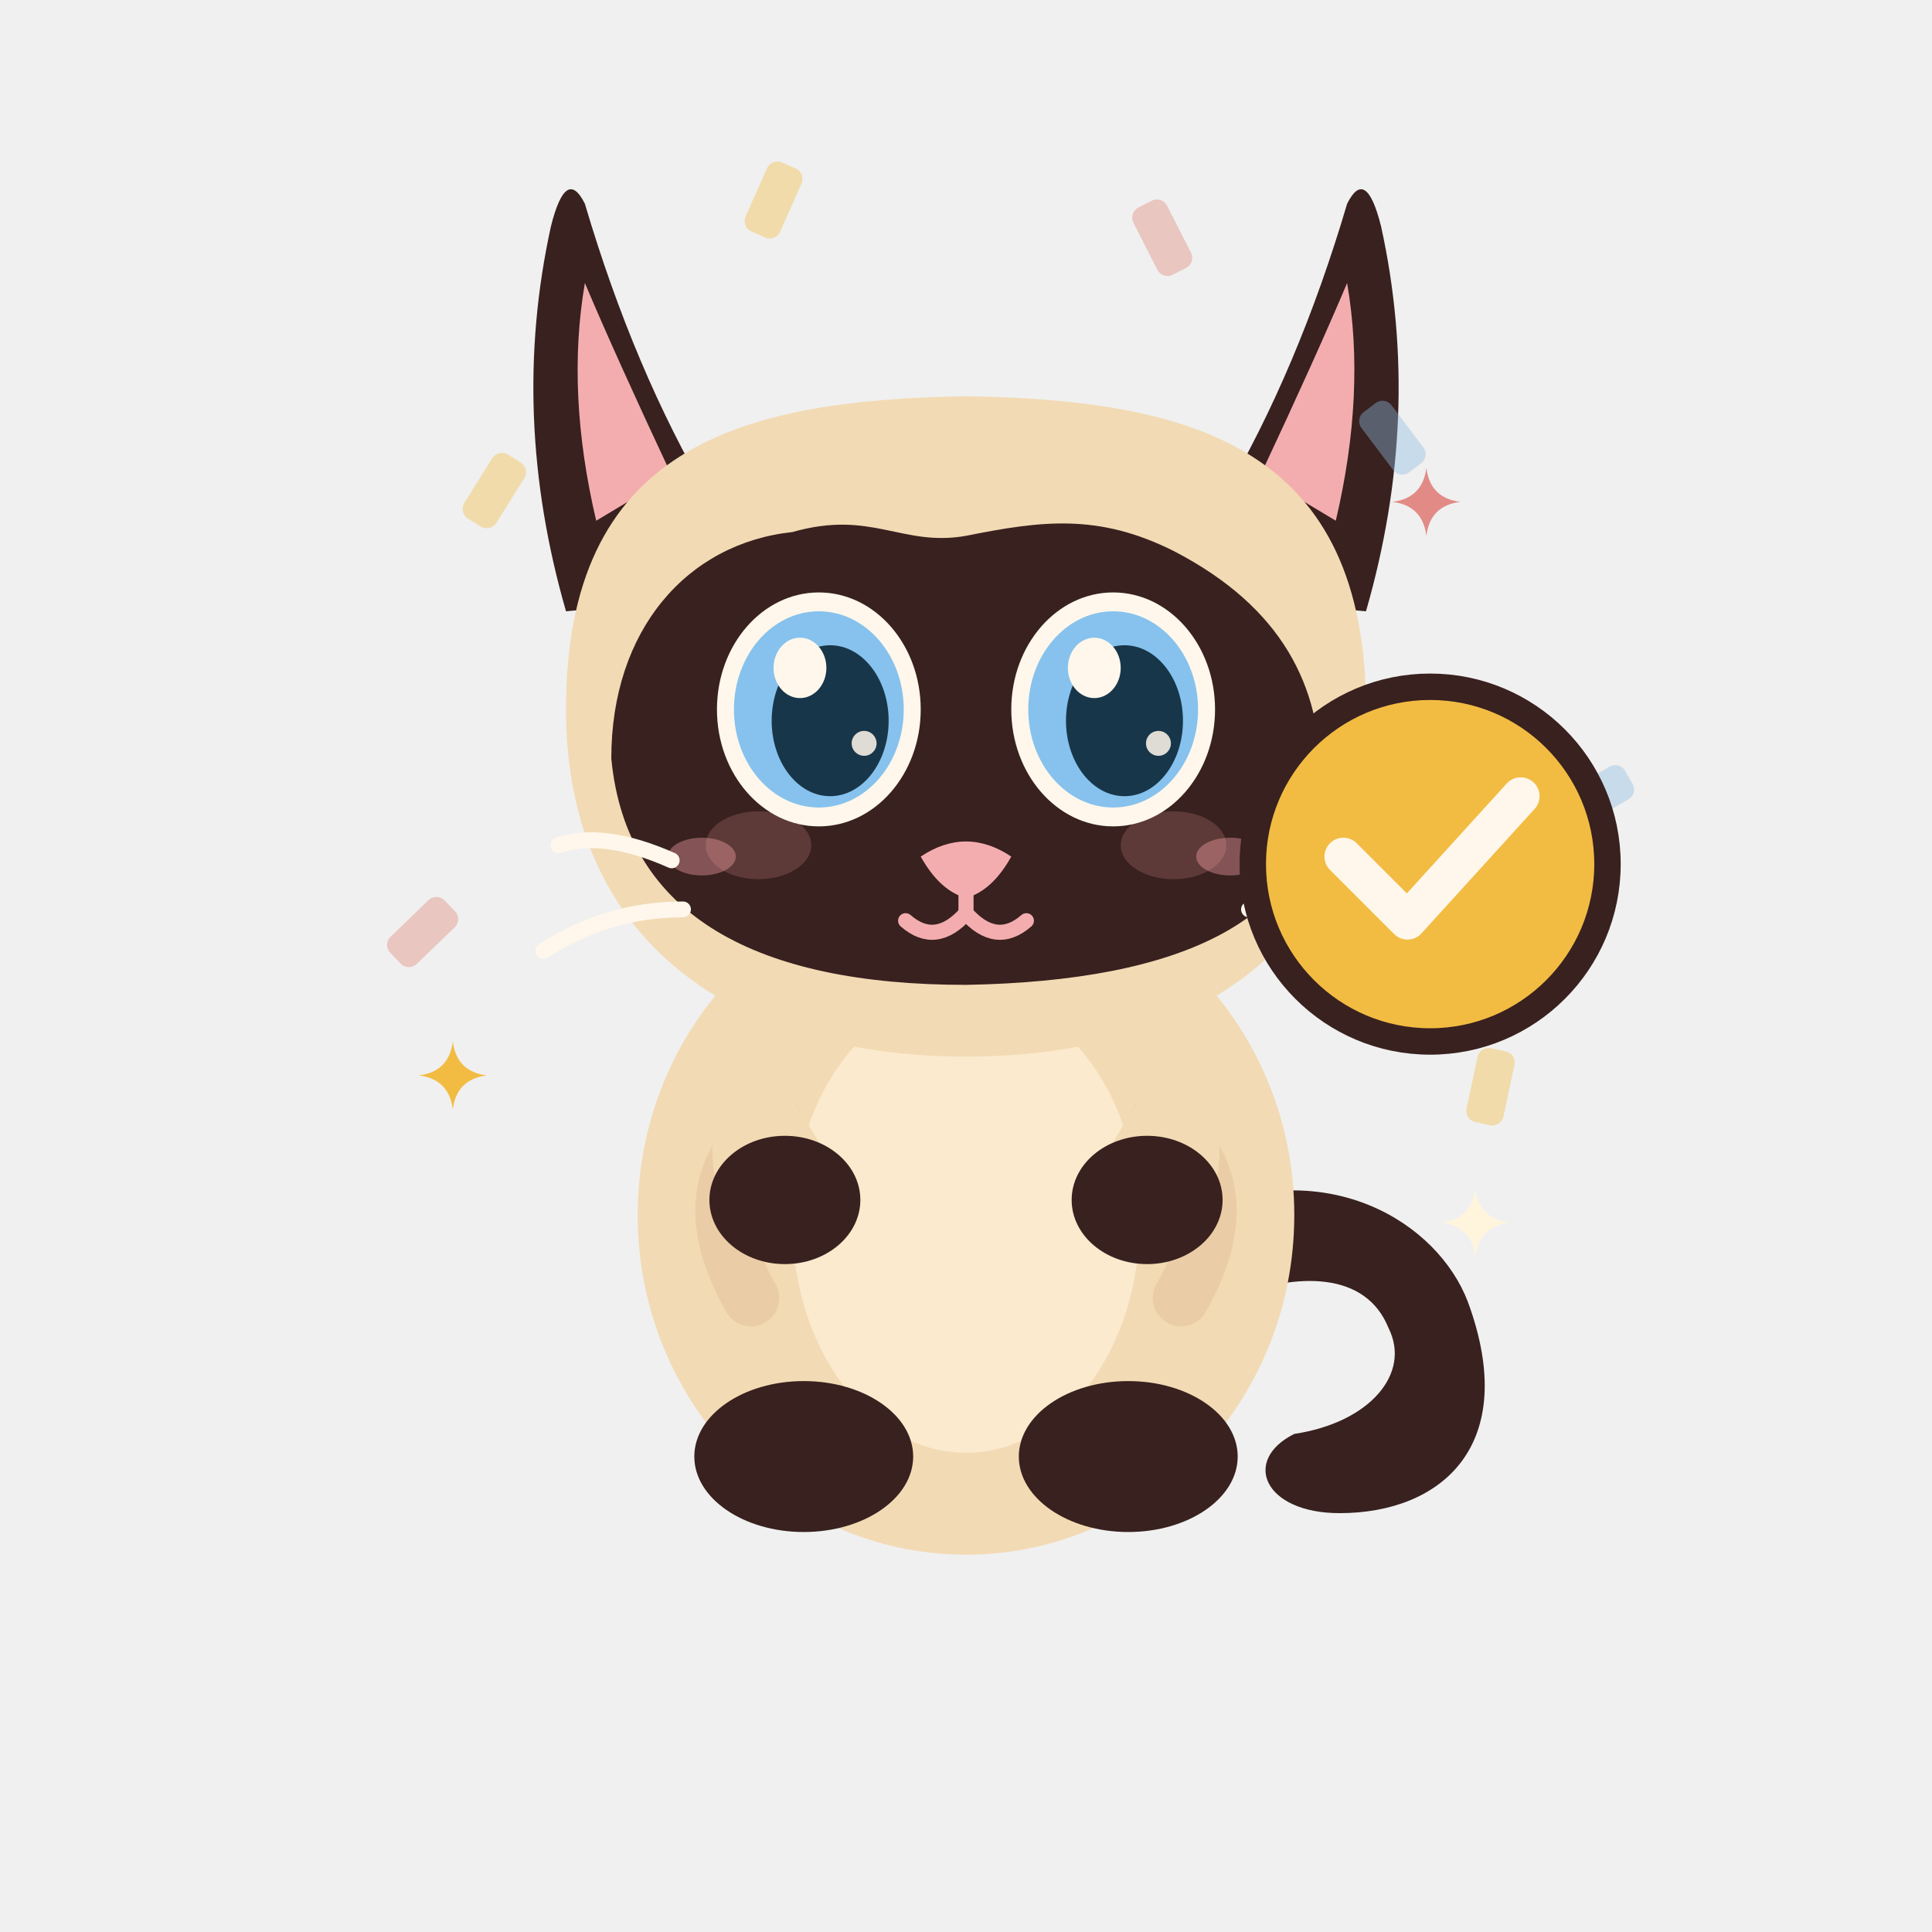
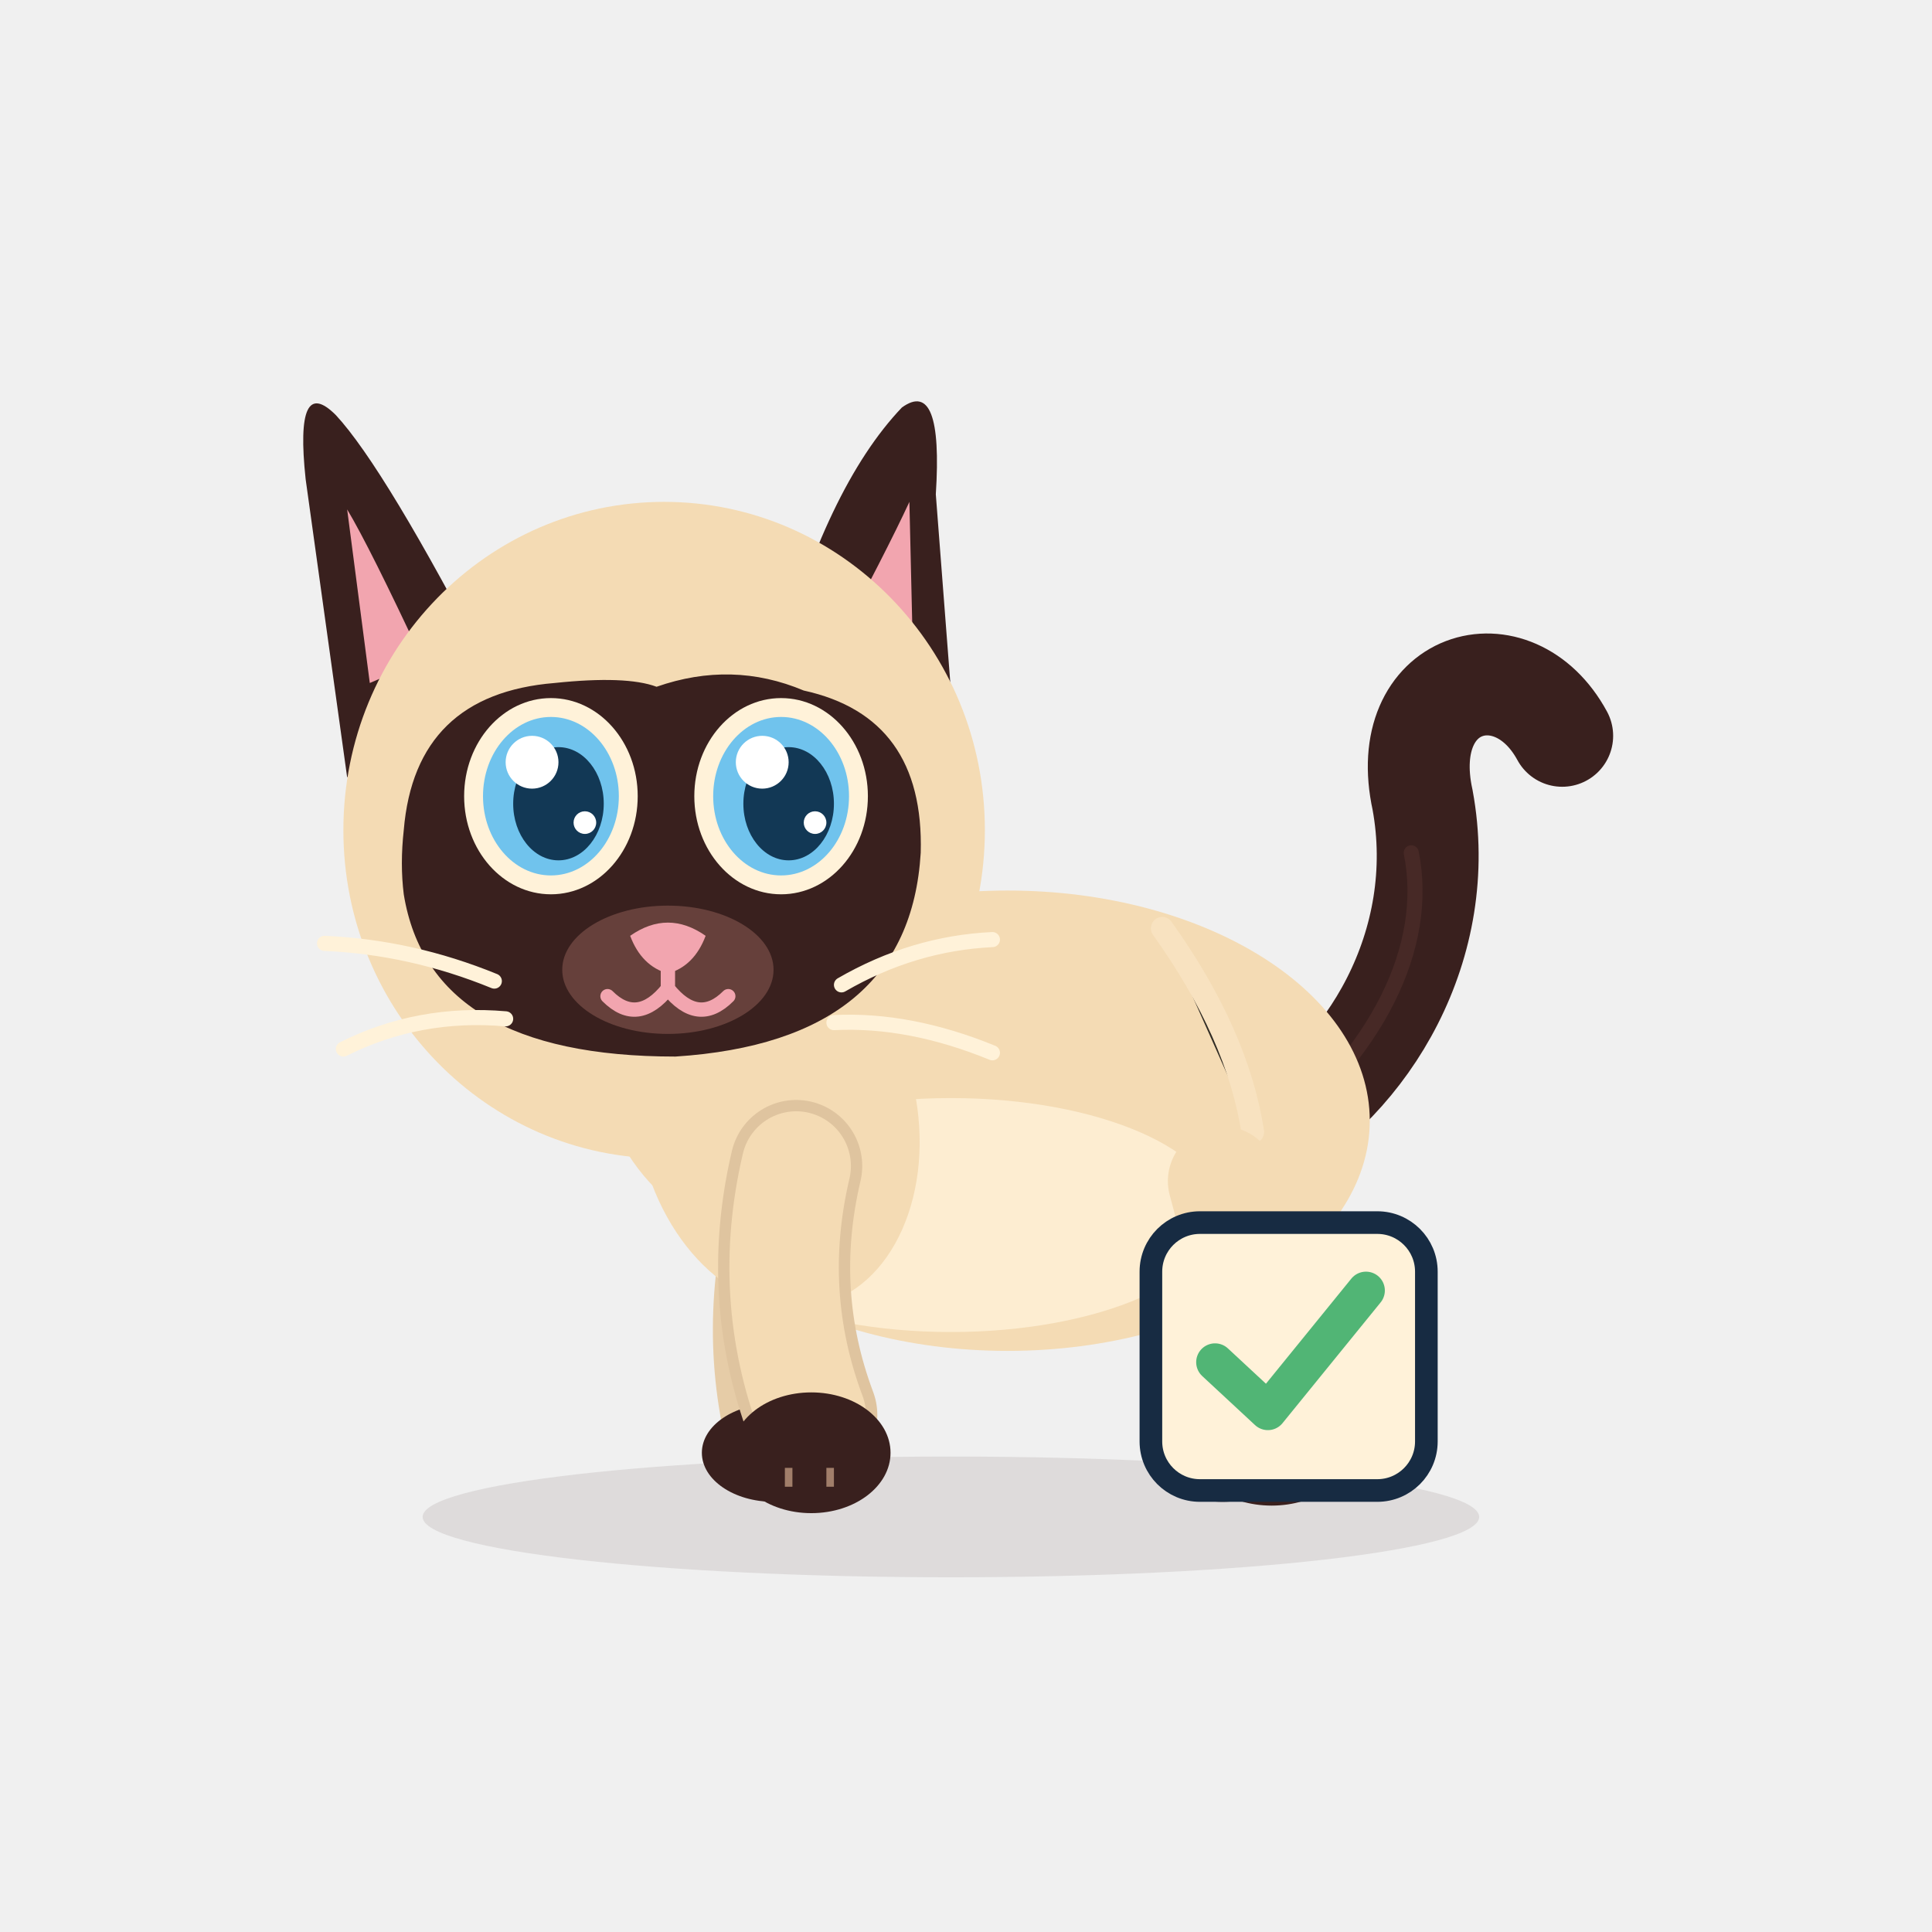
- <svg xmlns="http://www.w3.org/2000/svg" viewBox="0 0 512 512" width="512" height="512" role="img" aria-label="Tâche accomplie" data-scene="tache_cochee" data-theme-agnostic="true" data-background="transparent" data-duration="4.4" data-loop="false" data-trigger="task_completed">
-   <g id="micro-accents">
-     <g id="spark-a">
-       <path d="M120 276 Q121 284 129 285 Q121 286 120 294 Q119 286 111 285 Q119 284 120 276Z" fill="#F2BC42" />
+ <svg xmlns="http://www.w3.org/2000/svg" viewBox="0 0 512 512" width="512" height="512" role="img" aria-label="Tâche cochée" data-id="tache_cochee" data-duration="4.4" data-loop="false" data-source-rig="Azami-V4.1">
+   <style>#eyes-shut,#mouth-open,#tongue{opacity:0}#eyes-open,#mouth-smile{opacity:1}</style>
+   <g id="ground-shadow">
+     <ellipse cx="252" cy="402" rx="140" ry="16" fill="#39201E" opacity=".10" />
+   </g>
+   <g id="character">
+     <g id="tail" transform="rotate(0 339 294)">
+       <path d="M334 302 C363 286 384 250 377 212 C370 180 401 171 414 195" stroke="#39201E" stroke-width="27" stroke-linecap="round" fill="none" />
+       <path d="M336 302 C365 279 379 251 374 226" stroke="#6B403A" stroke-width="4" stroke-linecap="round" fill="none" opacity=".28" />
    </g>
-     <g id="spark-b">
-       <path d="M391 315 Q392 323 400 324 Q392 325 391 333 Q390 325 382 324 Q390 323 391 315Z" fill="#FFF5DD" />
+     <g id="back-far" transform="rotate(0 320 322)">
+       <path d="M320 313 Q314 343 322 376" stroke="#DFC49F" stroke-width="26" fill="none" stroke-linecap="round" />
+       <ellipse cx="324" cy="384" rx="19" ry="14" fill="#39201E" />
    </g>
-     <g id="spark-c">
-       <path d="M378 124 Q379 132 387 133 Q379 134 378 142 Q377 134 369 133 Q377 132 378 124Z" fill="#E28B86" />
+     <g id="front-far" transform="rotate(0 210 312)">
+       <path d="M210 309 Q198 344 205 377" stroke="#E6CCA7" stroke-width="27" fill="none" stroke-linecap="round" />
+       <ellipse cx="205" cy="385" rx="19" ry="13" fill="#39201E" />
+     </g>
+     <g id="core" transform="translate(0 0)">
+       <ellipse cx="267" cy="297" rx="96" ry="61" fill="#F4DBB4" />
+       <ellipse cx="252" cy="322" rx="71" ry="31" fill="#FFF2D9" opacity=".78" />
+       <ellipse cx="206" cy="296" rx="37" ry="51" transform="rotate(-12 206 296)" fill="#F4DBB4" />
+       <path d="M308 246 Q328 274 332 300" stroke="#F9E4C3" stroke-width="6" opacity=".8" stroke-linecap="round" />
+     </g>
+     <g id="back-near" transform="rotate(0 324 322)">
+       <path d="M324 313 Q332 342 335 377" stroke="#F4DBB4" stroke-width="29" fill="none" stroke-linecap="round" />
+       <ellipse cx="337" cy="384" rx="21" ry="15" fill="#39201E" />
+     </g>
+     <g id="neck" transform="translate(0 0)">
+       <ellipse cx="196" cy="276" rx="39" ry="51" transform="rotate(-10 196 276)" fill="#F4DBB4" />
+     </g>
+     <g id="head" transform="rotate(0 176 226)">
+       <g id="ear-left" transform="rotate(0 112 164)">
+         <path d="M130 178 Q102 124 89 110 Q78 99 81 127 L92 206Z" fill="#39201E" />
+         <path d="M112 175 Q98 145 92 135 L98 181Z" fill="#F2A5AF" />
+       </g>
+       <g id="ear-right" transform="rotate(0 231 166)">
+         <path d="M206 177 Q219 129 239 108 Q250 100 248 131 L253 196Z" fill="#39201E" />
+         <path d="M220 174 Q235 146 241 133 L242 176Z" fill="#F2A5AF" />
+       </g>
+       <ellipse cx="176" cy="220" rx="85" ry="87" fill="#F4DBB4" />
+       <path d="M107 220 Q110 184 147 181 Q166 179 174 182 Q194 175 213 183 Q245 190 244 226 Q241 276 179 280 Q114 280 107 237 Q106 229 107 220Z" fill="#39201E" />
+       <g id="eyes-open">
+         <g transform="translate(146 211)">
+           <ellipse rx="23" ry="26" fill="#FFF2D9" />
+           <ellipse rx="18" ry="21" fill="#70C3ED" />
+           <ellipse cx="2" cy="2" rx="12" ry="15" fill="#123855" />
+           <circle cx="-5" cy="-9" r="7" fill="#FFFFFF" />
+           <circle cx="9" cy="7" r="3" fill="#FFFFFF" />
+         </g>
+         <g transform="translate(207 211)">
+           <ellipse rx="23" ry="26" fill="#FFF2D9" />
+           <ellipse rx="18" ry="21" fill="#70C3ED" />
+           <ellipse cx="2" cy="2" rx="12" ry="15" fill="#123855" />
+           <circle cx="-5" cy="-9" r="7" fill="#FFFFFF" />
+           <circle cx="9" cy="7" r="3" fill="#FFFFFF" />
+         </g>
+       </g>
+       <g id="eyes-shut" opacity="0">
+         <path d="M125 212 Q146 233 166 212 M187 212 Q207 233 228 212" stroke="#FFF2D9" stroke-width="7" stroke-linecap="round" fill="none" />
+       </g>
+       <ellipse cx="177" cy="257" rx="28" ry="17" fill="#66403B" />
+       <path d="M167 248 Q177 241 187 248 Q184 256 177 258 Q170 256 167 248Z" fill="#F2A5AF" />
+       <g id="mouth-smile" stroke="#F2A5AF" stroke-width="3.8" stroke-linecap="round" fill="none">
+         <path d="M177 257 V262 M177 262 Q169 272 161 264 M177 262 Q185 272 193 264" />
+       </g>
+       <g id="mouth-open" opacity="0">
+         <ellipse cx="177" cy="268" rx="11" ry="13" fill="#8F4357" />
+         <path d="M171 275 Q177 269 183 275" stroke="#F0A7B3" stroke-width="3" stroke-linecap="round" />
+       </g>
+       <g id="tongue" opacity="0">
+         <path d="M175 261 Q165 262 170 275 Q177 283 185 274 Q190 264 181 260Z" fill="#F6A2B0" />
+       </g>
+       <g id="whiskers" stroke="#FFF2D9" stroke-width="4" stroke-linecap="round" fill="none">
+         <path d="M131 260 Q109 251 86 250 M134 270 Q111 268 91 278 M223 261 Q242 250 263 249 M221 271 Q241 270 263 279" />
+       </g>
+     </g>
+     <g id="front-near" transform="rotate(0 210 312)">
+       <path d="M211 309 Q203 343 215 375" stroke="#DFC49F" stroke-width="35" fill="none" stroke-linecap="round" />
+       <path d="M211 309 Q203 343 215 375" stroke="#F4DBB4" stroke-width="29" fill="none" stroke-linecap="round" />
+       <ellipse cx="215" cy="385" rx="21" ry="16" fill="#39201E" />
+       <path d="M209 389 L209 394 M220 389 L220 394" stroke="#F2C8A5" stroke-width="2" opacity=".56" />
    </g>
  </g>
-   <g id="cat-rig">
-     <g id="tail" class="tail">
-       <path d="M317 321 C352 306 381 324 389 345 C403 383 382 401 355 401 C335 401 329 387 343 380 C363 377 374 364 368 352 C362 337 344 337 326 344Z" fill="#38211F" />
-     </g>
-     <g id="body-rig" class="body-rig">
-       <ellipse cx="256" cy="322" rx="87" ry="90" fill="#F2DAB4" />
-       <ellipse cx="256" cy="324" rx="46" ry="61" fill="#FFF0D7" opacity=".72" />
-       <path d="M205 297 Q182 314 199 344" stroke="#E4C49C" stroke-width="15" stroke-linecap="round" fill="none" opacity=".6" />
-       <path d="M307 297 Q330 314 313 344" stroke="#E4C49C" stroke-width="15" stroke-linecap="round" fill="none" opacity=".6" />
-     </g>
-     <g id="feet">
-       <ellipse cx="213" cy="386" rx="29" ry="20" fill="#38211F" />
-       <ellipse cx="299" cy="386" rx="29" ry="20" fill="#38211F" />
-     </g>
-     <g id="arms">
-       <g id="arm-left" class="arm-left">
-         <path d="M193 289 Q183 308 197 330 Q201 337 218 330 Q232 323 219 306 L207 286Z" fill="#F2DAB4" />
-         <ellipse cx="208" cy="318" rx="20" ry="17" fill="#38211F" />
-       </g>
-       <g id="arm-right" class="arm-right">
-         <path d="M319 289 Q329 308 315 330 Q311 337 294 330 Q280 323 293 306 L305 286Z" fill="#F2DAB4" />
-         <ellipse cx="304" cy="318" rx="20" ry="17" fill="#38211F" />
-       </g>
-     </g>
-     <g id="head-rig" class="head-rig">
-       <g id="ear-left" class="ear-left">
-         <path d="M188 132 Q168 98 155 54 Q150 44 146 60 Q135 110 150 162 L194 158Z" fill="#38211F" />
-         <path d="M178 126 Q163 94 155 75 Q150 104 158 138Z" fill="#F4ADAF" />
-       </g>
-       <g id="ear-right" class="ear-right">
-         <path d="M324 132 Q344 98 357 54 Q362 44 366 60 Q377 110 362 162 L318 158Z" fill="#38211F" />
-         <path d="M334 126 Q349 94 357 75 Q362 104 354 138Z" fill="#F4ADAF" />
-       </g>
-       <path d="M150 188 C150 119 195 106 256 105 C317 106 362 119 362 188 C362 250 317 280 256 280 C195 280 150 250 150 188Z" fill="#F2DAB4" />
-       <path d="M162 201 C162 167 182 144 210 141 C231 135 239 145 256 142 C276 138 291 136 311 146 C340 161 350 182 350 206 C349 244 313 260 256 261 C201 261 166 243 162 201Z" fill="#38211F" />
-       <ellipse cx="201" cy="224" rx="14" ry="9" fill="#67413E" opacity=".77" />
-       <ellipse cx="311" cy="224" rx="14" ry="9" fill="#67413E" opacity=".77" />
-       <g id="eyes-open" opacity="1">
-         <g class="eye" transform="translate(217 188)">
-           <ellipse rx="27" ry="31" fill="#FFF7EB" />
-           <ellipse rx="22.5" ry="26" fill="#86C2ED" />
-           <ellipse cx="3" cy="3" rx="15.5" ry="20" fill="#18364A" />
-           <ellipse cx="-5" cy="-11" rx="7" ry="8" fill="#FFF7EB" />
-           <circle cx="12" cy="9" r="3.3" fill="#FFF7EB" opacity=".86" />
-         </g>
-         <g class="eye" transform="translate(295 188)">
-           <ellipse rx="27" ry="31" fill="#FFF7EB" />
-           <ellipse rx="22.5" ry="26" fill="#86C2ED" />
-           <ellipse cx="3" cy="3" rx="15.5" ry="20" fill="#18364A" />
-           <ellipse cx="-5" cy="-11" rx="7" ry="8" fill="#FFF7EB" />
-           <circle cx="12" cy="9" r="3.3" fill="#FFF7EB" opacity=".86" />
-         </g>
-       </g>
-       <g id="eyes-sleepy" opacity="0">
-         <path d="M192 192 Q215 215 240 191" stroke="#FFF7EB" stroke-width="7" stroke-linecap="round" fill="none" />
-         <path d="M272 191 Q297 215 320 192" stroke="#FFF7EB" stroke-width="7" stroke-linecap="round" fill="none" />
-       </g>
-       <g id="nose">
-         <path d="M244 227 Q256 219 268 227 Q263 236 256 238 Q249 236 244 227Z" fill="#F4ADAF" />
-       </g>
-       <g id="smile" opacity="1">
-         <path d="M256 237 V242 M256 242 Q248 251 240 244 M256 242 Q264 251 272 244" stroke="#F4ADAF" stroke-width="4" stroke-linecap="round" fill="none" />
-       </g>
-       <g id="meow-mouth" opacity="0">
-         <ellipse cx="256" cy="249" rx="11" ry="13" fill="#8C4F56" />
-         <path d="M251 257 Q256 251 261 257" stroke="#F4ADAF" stroke-width="4" stroke-linecap="round" fill="none" />
-       </g>
-       <g id="cheek-blush" opacity="0.38">
-         <ellipse cx="186" cy="227" rx="9" ry="5" fill="#FFA6AE" />
-         <ellipse cx="326" cy="227" rx="9" ry="5" fill="#FFA6AE" />
-       </g>
-       <g id="whiskers" fill="none" stroke="#FFF7EB" stroke-linecap="round" stroke-width="4.2">
-         <path d="M178 228 Q160 220 148 224 M181 241 Q161 241 144 252 M334 228 Q352 220 364 224 M331 241 Q351 241 368 252" />
-       </g>
-     </g>
-   </g>
-   <g id="fx-layer">
-     <g id="confetti" opacity="0.4">
-       <g transform="translate(131 130) rotate(32)">
-         <rect x="-5" y="-10" width="10" height="20" rx="3" fill="#F2BC42" />
-       </g>
-       <g transform="translate(369 116) rotate(-37)">
-         <rect x="-5" y="-10" width="10" height="20" rx="3" fill="#8DBBE0" />
-       </g>
-       <g transform="translate(112 247) rotate(46)">
-         <rect x="-5" y="-10" width="10" height="20" rx="3" fill="#DF8779" />
-       </g>
-       <g transform="translate(395 288) rotate(12)">
-         <rect x="-5" y="-10" width="10" height="20" rx="3" fill="#F2BC42" />
-       </g>
-       <g transform="translate(205 53) rotate(24)">
-         <rect x="-5" y="-10" width="10" height="20" rx="3" fill="#F2BC42" />
-       </g>
-       <g transform="translate(308 63) rotate(-27)">
-         <rect x="-5" y="-10" width="10" height="20" rx="3" fill="#DF8779" />
-       </g>
-       <g transform="translate(423 211) rotate(60)">
-         <rect x="-5" y="-10" width="10" height="20" rx="3" fill="#8DBBE0" />
-       </g>
-     </g>
-   </g>
-   <g id="reward-mark" opacity="1">
-     <circle cx="379" cy="229" r="47" fill="#F2BC42" stroke="#38211F" stroke-width="7" />
-     <path d="M356 227 L373 244 L403 211" fill="none" stroke="#FFF7EB" stroke-linecap="round" stroke-linejoin="round" stroke-width="10" />
+   <g id="prop-check">
+     <rect x="305" y="324" width="73" height="71" rx="13" fill="#FFF2D9" stroke="#172B42" stroke-width="6" />
+     <path d="M322 361l14 13 26 -32" fill="none" stroke="#51B575" stroke-width="10" stroke-linecap="round" stroke-linejoin="round" />
  </g>
</svg>
